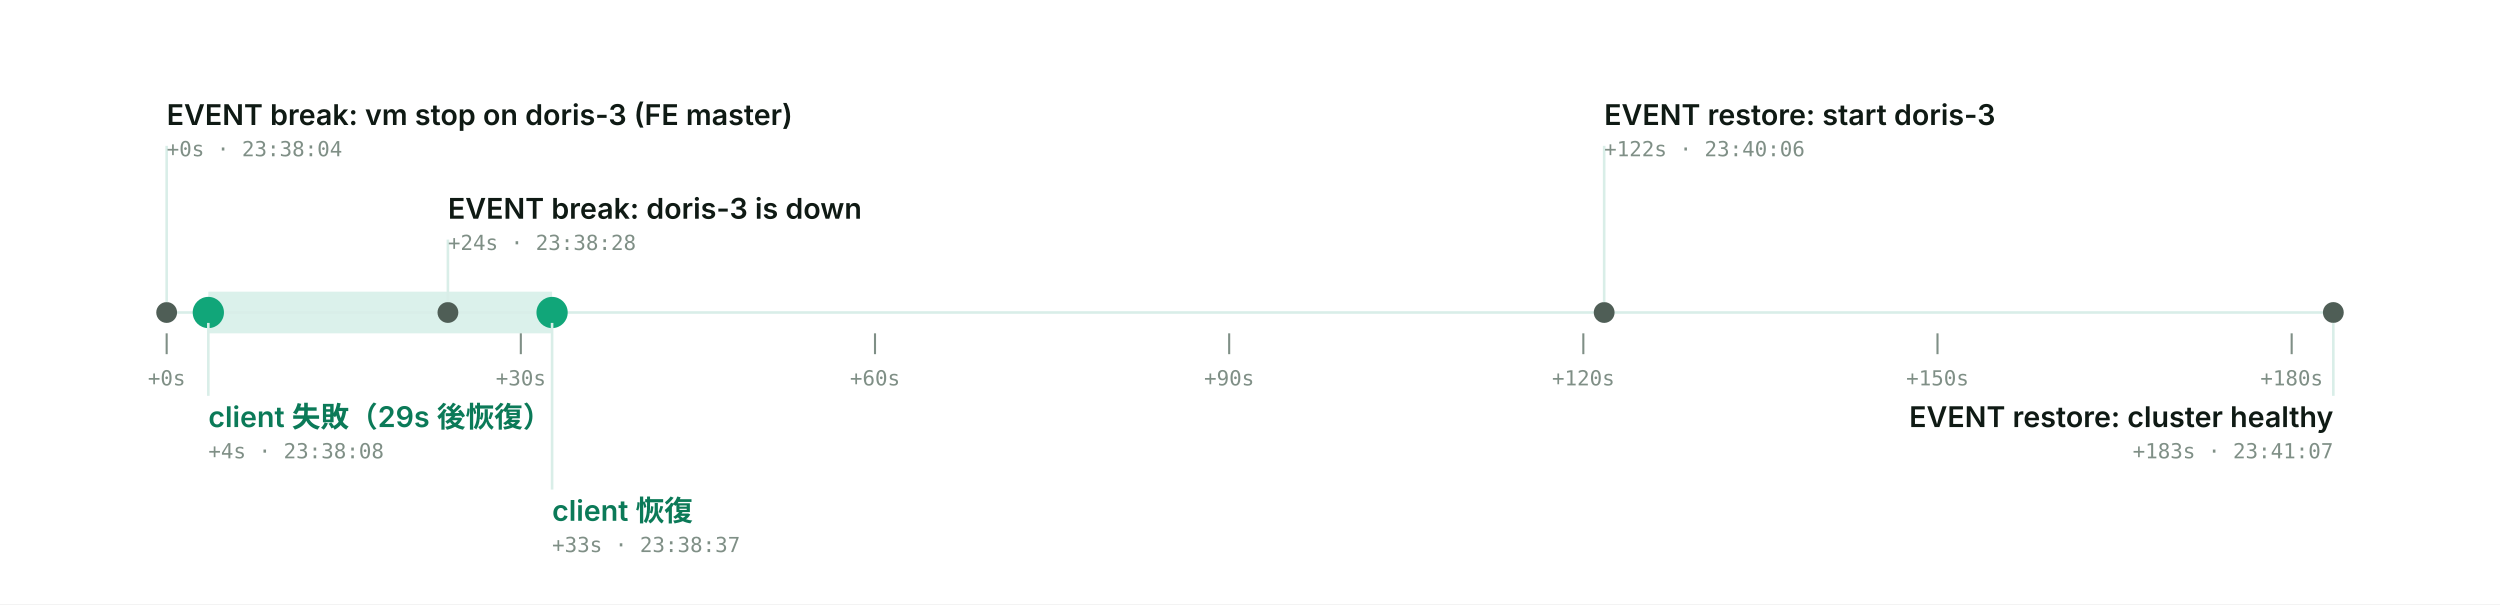
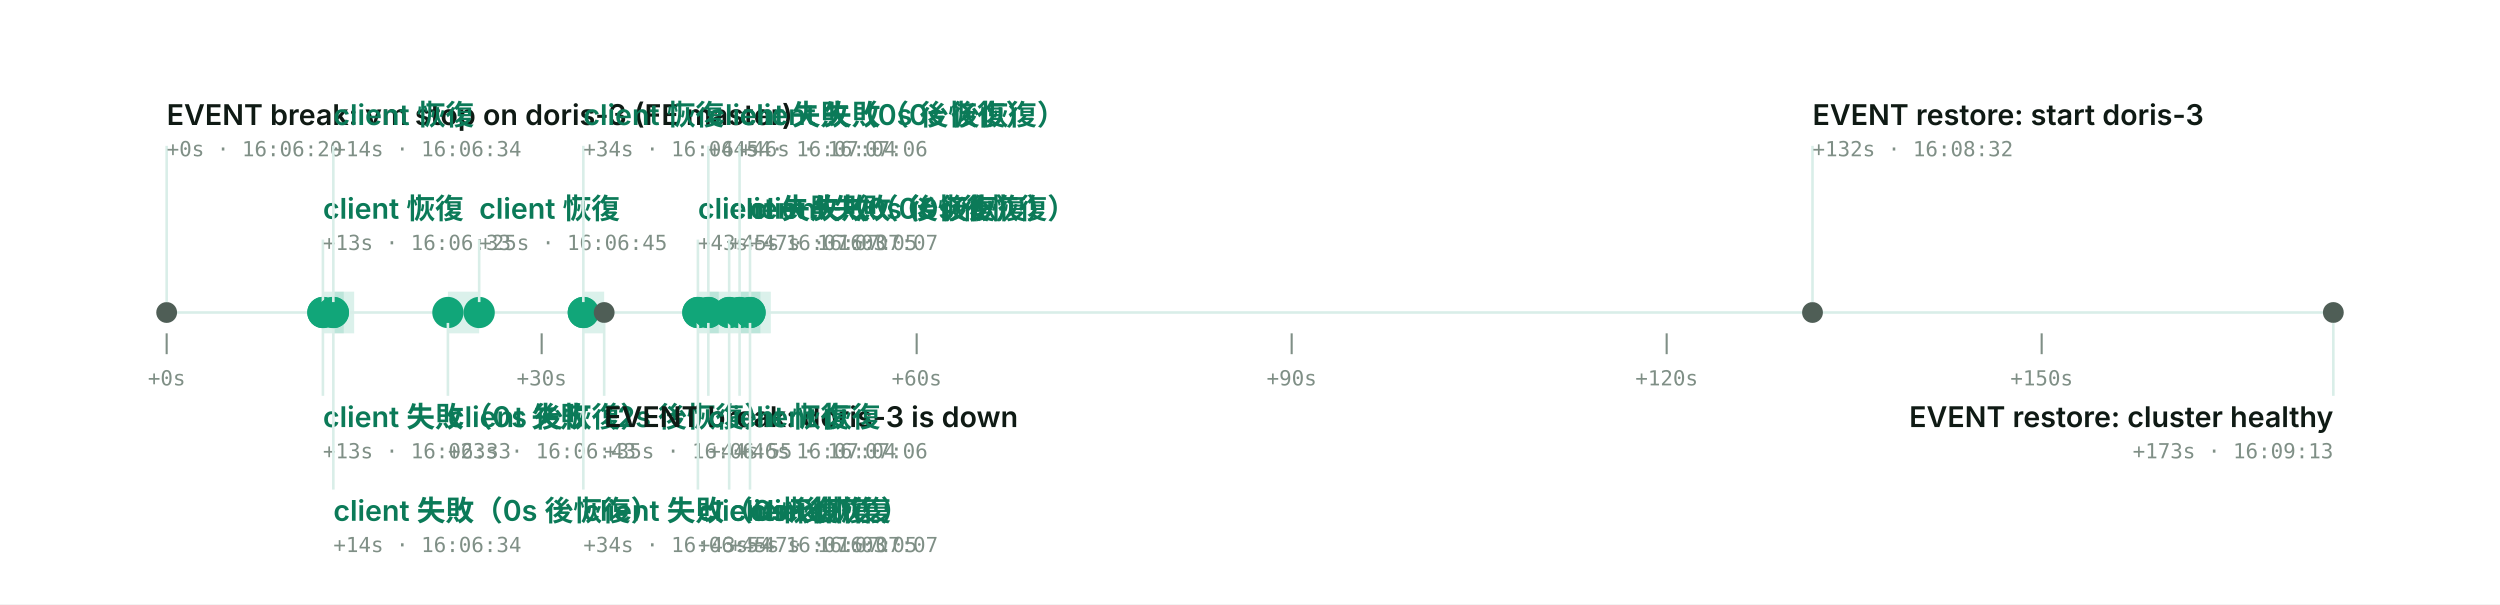
<svg xmlns="http://www.w3.org/2000/svg" viewBox="0 0 960 232" role="img" aria-labelledby="tl-t tl-d">
  <rect width="100%" height="100%" fill="#fff" />
-   <rect x="80" y="112" width="132" height="16" fill="rgba(17,166,121,.15)" />
+   <rect x="124" y="112" width="8" height="16" fill="rgba(17,166,121,.15)" />
+   <rect x="128" y="112" width="8" height="16" fill="rgba(17,166,121,.15)" />
+   <rect x="172" y="112" width="12" height="16" fill="rgba(17,166,121,.15)" />
+   <rect x="224" y="112" width="8" height="16" fill="rgba(17,166,121,.15)" />
+   <rect x="268" y="112" width="8" height="16" fill="rgba(17,166,121,.15)" />
+   <rect x="272" y="112" width="8" height="16" fill="rgba(17,166,121,.15)" />
+   <rect x="280" y="112" width="8" height="16" fill="rgba(17,166,121,.15)" />
+   <rect x="284" y="112" width="8" height="16" fill="rgba(17,166,121,.15)" />
+   <rect x="288" y="112" width="8" height="16" fill="rgba(17,166,121,.15)" />
  <line x1="64" y1="120" x2="896" y2="120" stroke="#d9eee8" stroke-width="1" />
  <line x1="64" y1="128" x2="64" y2="136" stroke="#7f8f86" stroke-width="0.8" />
  <text x="64" y="148" font-family="JetBrains Mono,monospace" font-size="8" fill="#7f8f86" text-anchor="middle">+0s</text>
-   <line x1="200" y1="128" x2="200" y2="136" stroke="#7f8f86" stroke-width="0.8" />
-   <text x="200" y="148" font-family="JetBrains Mono,monospace" font-size="8" fill="#7f8f86" text-anchor="middle">+30s</text>
-   <line x1="336" y1="128" x2="336" y2="136" stroke="#7f8f86" stroke-width="0.8" />
-   <text x="336" y="148" font-family="JetBrains Mono,monospace" font-size="8" fill="#7f8f86" text-anchor="middle">+60s</text>
-   <line x1="472" y1="128" x2="472" y2="136" stroke="#7f8f86" stroke-width="0.8" />
-   <text x="472" y="148" font-family="JetBrains Mono,monospace" font-size="8" fill="#7f8f86" text-anchor="middle">+90s</text>
-   <line x1="608" y1="128" x2="608" y2="136" stroke="#7f8f86" stroke-width="0.8" />
-   <text x="608" y="148" font-family="JetBrains Mono,monospace" font-size="8" fill="#7f8f86" text-anchor="middle">+120s</text>
-   <line x1="744" y1="128" x2="744" y2="136" stroke="#7f8f86" stroke-width="0.8" />
-   <text x="744" y="148" font-family="JetBrains Mono,monospace" font-size="8" fill="#7f8f86" text-anchor="middle">+150s</text>
-   <line x1="880" y1="128" x2="880" y2="136" stroke="#7f8f86" stroke-width="0.8" />
-   <text x="880" y="148" font-family="JetBrains Mono,monospace" font-size="8" fill="#7f8f86" text-anchor="middle">+180s</text>
+   <line x1="208" y1="128" x2="208" y2="136" stroke="#7f8f86" stroke-width="0.8" />
+   <text x="208" y="148" font-family="JetBrains Mono,monospace" font-size="8" fill="#7f8f86" text-anchor="middle">+30s</text>
+   <line x1="352" y1="128" x2="352" y2="136" stroke="#7f8f86" stroke-width="0.8" />
+   <text x="352" y="148" font-family="JetBrains Mono,monospace" font-size="8" fill="#7f8f86" text-anchor="middle">+60s</text>
+   <line x1="496" y1="128" x2="496" y2="136" stroke="#7f8f86" stroke-width="0.8" />
+   <text x="496" y="148" font-family="JetBrains Mono,monospace" font-size="8" fill="#7f8f86" text-anchor="middle">+90s</text>
+   <line x1="640" y1="128" x2="640" y2="136" stroke="#7f8f86" stroke-width="0.8" />
+   <text x="640" y="148" font-family="JetBrains Mono,monospace" font-size="8" fill="#7f8f86" text-anchor="middle">+120s</text>
+   <line x1="784" y1="128" x2="784" y2="136" stroke="#7f8f86" stroke-width="0.8" />
+   <text x="784" y="148" font-family="JetBrains Mono,monospace" font-size="8" fill="#7f8f86" text-anchor="middle">+150s</text>
  <circle cx="64" cy="120" r="4" fill="#4f5e56" />
  <line x1="64" y1="56" x2="64" y2="116" stroke="#d9eee8" />
  <text x="64" y="48" font-family="Inter,Noto Sans TC,sans-serif" font-size="11" font-weight="600" fill="#0f1a14" text-anchor="start">EVENT break: vm stop on doris-3 (FE master)</text>
-   <text x="64" y="60" font-family="JetBrains Mono,monospace" font-size="8" fill="#7f8f86" text-anchor="start">+0s · 23:38:04</text>
-   <circle cx="80" cy="120" r="6" fill="#11a679" />
-   <line x1="80" y1="124" x2="80" y2="152" stroke="#d9eee8" />
-   <text x="80" y="164" font-family="Inter,Noto Sans TC,sans-serif" font-size="11" font-weight="600" fill="#0b7a58" text-anchor="start">client 失敗（29s 後恢復）</text>
-   <text x="80" y="176" font-family="JetBrains Mono,monospace" font-size="8" fill="#7f8f86" text-anchor="start">+4s · 23:38:08</text>
-   <circle cx="172" cy="120" r="4" fill="#4f5e56" />
-   <line x1="172" y1="92" x2="172" y2="116" stroke="#d9eee8" />
-   <text x="172" y="84" font-family="Inter,Noto Sans TC,sans-serif" font-size="11" font-weight="600" fill="#0f1a14" text-anchor="start">EVENT break: doris-3 is down</text>
-   <text x="172" y="96" font-family="JetBrains Mono,monospace" font-size="8" fill="#7f8f86" text-anchor="start">+24s · 23:38:28</text>
-   <circle cx="212" cy="120" r="6" fill="#11a679" />
-   <line x1="212" y1="124" x2="212" y2="188" stroke="#d9eee8" />
-   <text x="212" y="200" font-family="Inter,Noto Sans TC,sans-serif" font-size="11" font-weight="600" fill="#0b7a58" text-anchor="start">client 恢復</text>
-   <text x="212" y="212" font-family="JetBrains Mono,monospace" font-size="8" fill="#7f8f86" text-anchor="start">+33s · 23:38:37</text>
-   <circle cx="616" cy="120" r="4" fill="#4f5e56" />
-   <line x1="616" y1="56" x2="616" y2="116" stroke="#d9eee8" />
-   <text x="616" y="48" font-family="Inter,Noto Sans TC,sans-serif" font-size="11" font-weight="600" fill="#0f1a14" text-anchor="start">EVENT restore: start doris-3</text>
-   <text x="616" y="60" font-family="JetBrains Mono,monospace" font-size="8" fill="#7f8f86" text-anchor="start">+122s · 23:40:06</text>
+   <text x="64" y="60" font-family="JetBrains Mono,monospace" font-size="8" fill="#7f8f86" text-anchor="start">+0s · 16:06:20</text>
+   <circle cx="124" cy="120" r="6" fill="#11a679" />
+   <line x1="124" y1="124" x2="124" y2="152" stroke="#d9eee8" />
+   <text x="124" y="164" font-family="Inter,Noto Sans TC,sans-serif" font-size="11" font-weight="600" fill="#0b7a58" text-anchor="start">client 失敗（0s 後恢復）</text>
+   <text x="124" y="176" font-family="JetBrains Mono,monospace" font-size="8" fill="#7f8f86" text-anchor="start">+13s · 16:06:33</text>
+   <circle cx="124" cy="120" r="6" fill="#11a679" />
+   <line x1="124" y1="92" x2="124" y2="116" stroke="#d9eee8" />
+   <text x="124" y="84" font-family="Inter,Noto Sans TC,sans-serif" font-size="11" font-weight="600" fill="#0b7a58" text-anchor="start">client 恢復</text>
+   <text x="124" y="96" font-family="JetBrains Mono,monospace" font-size="8" fill="#7f8f86" text-anchor="start">+13s · 16:06:33</text>
+   <circle cx="128" cy="120" r="6" fill="#11a679" />
+   <line x1="128" y1="124" x2="128" y2="188" stroke="#d9eee8" />
+   <text x="128" y="200" font-family="Inter,Noto Sans TC,sans-serif" font-size="11" font-weight="600" fill="#0b7a58" text-anchor="start">client 失敗（0s 後恢復）</text>
+   <text x="128" y="212" font-family="JetBrains Mono,monospace" font-size="8" fill="#7f8f86" text-anchor="start">+14s · 16:06:34</text>
+   <circle cx="128" cy="120" r="6" fill="#11a679" />
+   <line x1="128" y1="56" x2="128" y2="116" stroke="#d9eee8" />
+   <text x="128" y="48" font-family="Inter,Noto Sans TC,sans-serif" font-size="11" font-weight="600" fill="#0b7a58" text-anchor="start">client 恢復</text>
+   <text x="128" y="60" font-family="JetBrains Mono,monospace" font-size="8" fill="#7f8f86" text-anchor="start">+14s · 16:06:34</text>
+   <circle cx="172" cy="120" r="6" fill="#11a679" />
+   <line x1="172" y1="124" x2="172" y2="152" stroke="#d9eee8" />
+   <text x="172" y="164" font-family="Inter,Noto Sans TC,sans-serif" font-size="11" font-weight="600" fill="#0b7a58" text-anchor="start">client 失敗（2s 後恢復）</text>
+   <text x="172" y="176" font-family="JetBrains Mono,monospace" font-size="8" fill="#7f8f86" text-anchor="start">+23s · 16:06:43</text>
+   <circle cx="184" cy="120" r="6" fill="#11a679" />
+   <line x1="184" y1="92" x2="184" y2="116" stroke="#d9eee8" />
+   <text x="184" y="84" font-family="Inter,Noto Sans TC,sans-serif" font-size="11" font-weight="600" fill="#0b7a58" text-anchor="start">client 恢復</text>
+   <text x="184" y="96" font-family="JetBrains Mono,monospace" font-size="8" fill="#7f8f86" text-anchor="start">+25s · 16:06:45</text>
+   <circle cx="224" cy="120" r="6" fill="#11a679" />
+   <line x1="224" y1="124" x2="224" y2="188" stroke="#d9eee8" />
+   <text x="224" y="200" font-family="Inter,Noto Sans TC,sans-serif" font-size="11" font-weight="600" fill="#0b7a58" text-anchor="start">client 失敗（0s 後恢復）</text>
+   <text x="224" y="212" font-family="JetBrains Mono,monospace" font-size="8" fill="#7f8f86" text-anchor="start">+34s · 16:06:54</text>
+   <circle cx="224" cy="120" r="6" fill="#11a679" />
+   <line x1="224" y1="56" x2="224" y2="116" stroke="#d9eee8" />
+   <text x="224" y="48" font-family="Inter,Noto Sans TC,sans-serif" font-size="11" font-weight="600" fill="#0b7a58" text-anchor="start">client 恢復</text>
+   <text x="224" y="60" font-family="JetBrains Mono,monospace" font-size="8" fill="#7f8f86" text-anchor="start">+34s · 16:06:54</text>
+   <circle cx="232" cy="120" r="4" fill="#4f5e56" />
+   <line x1="232" y1="124" x2="232" y2="152" stroke="#d9eee8" />
+   <text x="232" y="164" font-family="Inter,Noto Sans TC,sans-serif" font-size="11" font-weight="600" fill="#0f1a14" text-anchor="start">EVENT break: doris-3 is down</text>
+   <text x="232" y="176" font-family="JetBrains Mono,monospace" font-size="8" fill="#7f8f86" text-anchor="start">+35s · 16:06:55</text>
+   <circle cx="268" cy="120" r="6" fill="#11a679" />
+   <line x1="268" y1="92" x2="268" y2="116" stroke="#d9eee8" />
+   <text x="268" y="84" font-family="Inter,Noto Sans TC,sans-serif" font-size="11" font-weight="600" fill="#0b7a58" text-anchor="start">client 失敗（0s 後恢復）</text>
+   <text x="268" y="96" font-family="JetBrains Mono,monospace" font-size="8" fill="#7f8f86" text-anchor="start">+43s · 16:07:03</text>
+   <circle cx="268" cy="120" r="6" fill="#11a679" />
+   <line x1="268" y1="124" x2="268" y2="188" stroke="#d9eee8" />
+   <text x="268" y="200" font-family="Inter,Noto Sans TC,sans-serif" font-size="11" font-weight="600" fill="#0b7a58" text-anchor="start">client 恢復</text>
+   <text x="268" y="212" font-family="JetBrains Mono,monospace" font-size="8" fill="#7f8f86" text-anchor="start">+43s · 16:07:03</text>
+   <circle cx="272" cy="120" r="6" fill="#11a679" />
+   <line x1="272" y1="56" x2="272" y2="116" stroke="#d9eee8" />
+   <text x="272" y="48" font-family="Inter,Noto Sans TC,sans-serif" font-size="11" font-weight="600" fill="#0b7a58" text-anchor="start">client 失敗（0s 後恢復）</text>
+   <text x="272" y="60" font-family="JetBrains Mono,monospace" font-size="8" fill="#7f8f86" text-anchor="start">+44s · 16:07:04</text>
+   <circle cx="272" cy="120" r="6" fill="#11a679" />
+   <line x1="272" y1="124" x2="272" y2="152" stroke="#d9eee8" />
+   <text x="272" y="164" font-family="Inter,Noto Sans TC,sans-serif" font-size="11" font-weight="600" fill="#0b7a58" text-anchor="start">client 恢復</text>
+   <text x="272" y="176" font-family="JetBrains Mono,monospace" font-size="8" fill="#7f8f86" text-anchor="start">+44s · 16:07:04</text>
+   <circle cx="280" cy="120" r="6" fill="#11a679" />
+   <line x1="280" y1="92" x2="280" y2="116" stroke="#d9eee8" />
+   <text x="280" y="84" font-family="Inter,Noto Sans TC,sans-serif" font-size="11" font-weight="600" fill="#0b7a58" text-anchor="start">client 失敗（0s 後恢復）</text>
+   <text x="280" y="96" font-family="JetBrains Mono,monospace" font-size="8" fill="#7f8f86" text-anchor="start">+45s · 16:07:05</text>
+   <circle cx="280" cy="120" r="6" fill="#11a679" />
+   <line x1="280" y1="124" x2="280" y2="188" stroke="#d9eee8" />
+   <text x="280" y="200" font-family="Inter,Noto Sans TC,sans-serif" font-size="11" font-weight="600" fill="#0b7a58" text-anchor="start">client 恢復</text>
+   <text x="280" y="212" font-family="JetBrains Mono,monospace" font-size="8" fill="#7f8f86" text-anchor="start">+45s · 16:07:05</text>
+   <circle cx="284" cy="120" r="6" fill="#11a679" />
+   <line x1="284" y1="56" x2="284" y2="116" stroke="#d9eee8" />
+   <text x="284" y="48" font-family="Inter,Noto Sans TC,sans-serif" font-size="11" font-weight="600" fill="#0b7a58" text-anchor="start">client 失敗（0s 後恢復）</text>
+   <text x="284" y="60" font-family="JetBrains Mono,monospace" font-size="8" fill="#7f8f86" text-anchor="start">+46s · 16:07:06</text>
+   <circle cx="284" cy="120" r="6" fill="#11a679" />
+   <line x1="284" y1="124" x2="284" y2="152" stroke="#d9eee8" />
+   <text x="284" y="164" font-family="Inter,Noto Sans TC,sans-serif" font-size="11" font-weight="600" fill="#0b7a58" text-anchor="start">client 恢復</text>
+   <text x="284" y="176" font-family="JetBrains Mono,monospace" font-size="8" fill="#7f8f86" text-anchor="start">+46s · 16:07:06</text>
+   <circle cx="288" cy="120" r="6" fill="#11a679" />
+   <line x1="288" y1="92" x2="288" y2="116" stroke="#d9eee8" />
+   <text x="288" y="84" font-family="Inter,Noto Sans TC,sans-serif" font-size="11" font-weight="600" fill="#0b7a58" text-anchor="start">client 失敗（0s 後恢復）</text>
+   <text x="288" y="96" font-family="JetBrains Mono,monospace" font-size="8" fill="#7f8f86" text-anchor="start">+47s · 16:07:07</text>
+   <circle cx="288" cy="120" r="6" fill="#11a679" />
+   <line x1="288" y1="124" x2="288" y2="188" stroke="#d9eee8" />
+   <text x="288" y="200" font-family="Inter,Noto Sans TC,sans-serif" font-size="11" font-weight="600" fill="#0b7a58" text-anchor="start">client 恢復</text>
+   <text x="288" y="212" font-family="JetBrains Mono,monospace" font-size="8" fill="#7f8f86" text-anchor="start">+47s · 16:07:07</text>
+   <circle cx="696" cy="120" r="4" fill="#4f5e56" />
+   <line x1="696" y1="56" x2="696" y2="116" stroke="#d9eee8" />
+   <text x="696" y="48" font-family="Inter,Noto Sans TC,sans-serif" font-size="11" font-weight="600" fill="#0f1a14" text-anchor="start">EVENT restore: start doris-3</text>
+   <text x="696" y="60" font-family="JetBrains Mono,monospace" font-size="8" fill="#7f8f86" text-anchor="start">+132s · 16:08:32</text>
  <circle cx="896" cy="120" r="4" fill="#4f5e56" />
  <line x1="896" y1="124" x2="896" y2="152" stroke="#d9eee8" />
  <text x="896" y="164" font-family="Inter,Noto Sans TC,sans-serif" font-size="11" font-weight="600" fill="#0f1a14" text-anchor="end">EVENT restore: cluster healthy</text>
-   <text x="896" y="176" font-family="JetBrains Mono,monospace" font-size="8" fill="#7f8f86" text-anchor="end">+183s · 23:41:07</text>
+   <text x="896" y="176" font-family="JetBrains Mono,monospace" font-size="8" fill="#7f8f86" text-anchor="end">+173s · 16:09:13</text>
</svg>
